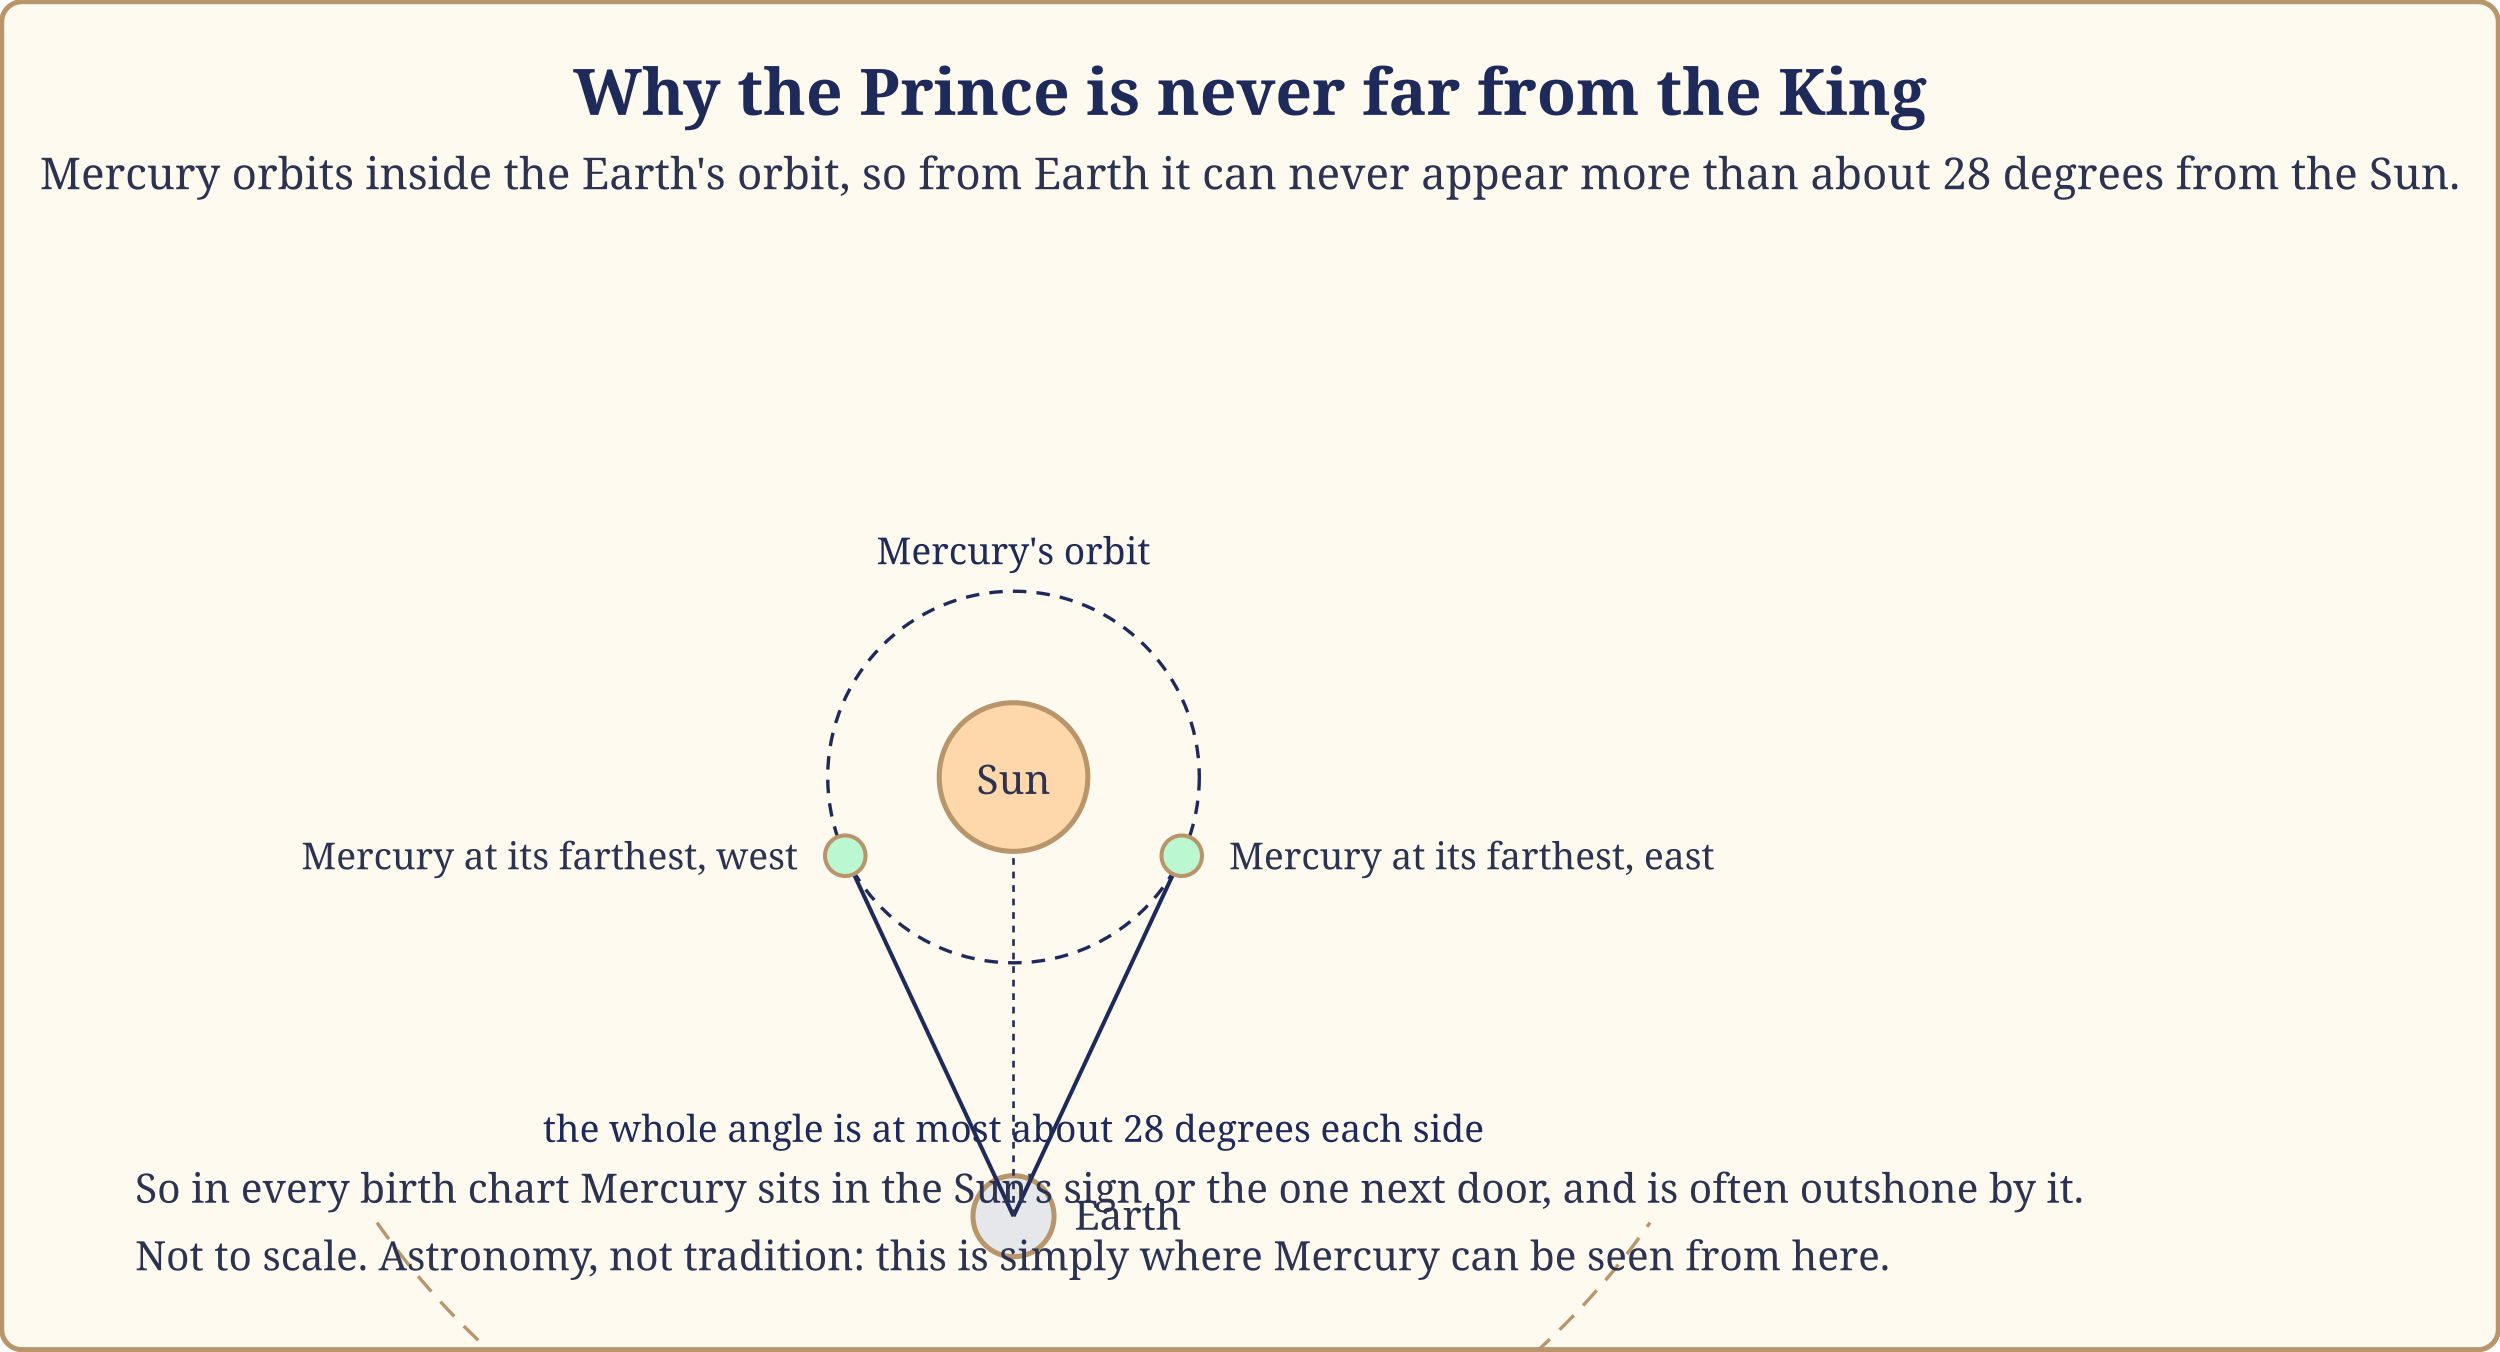
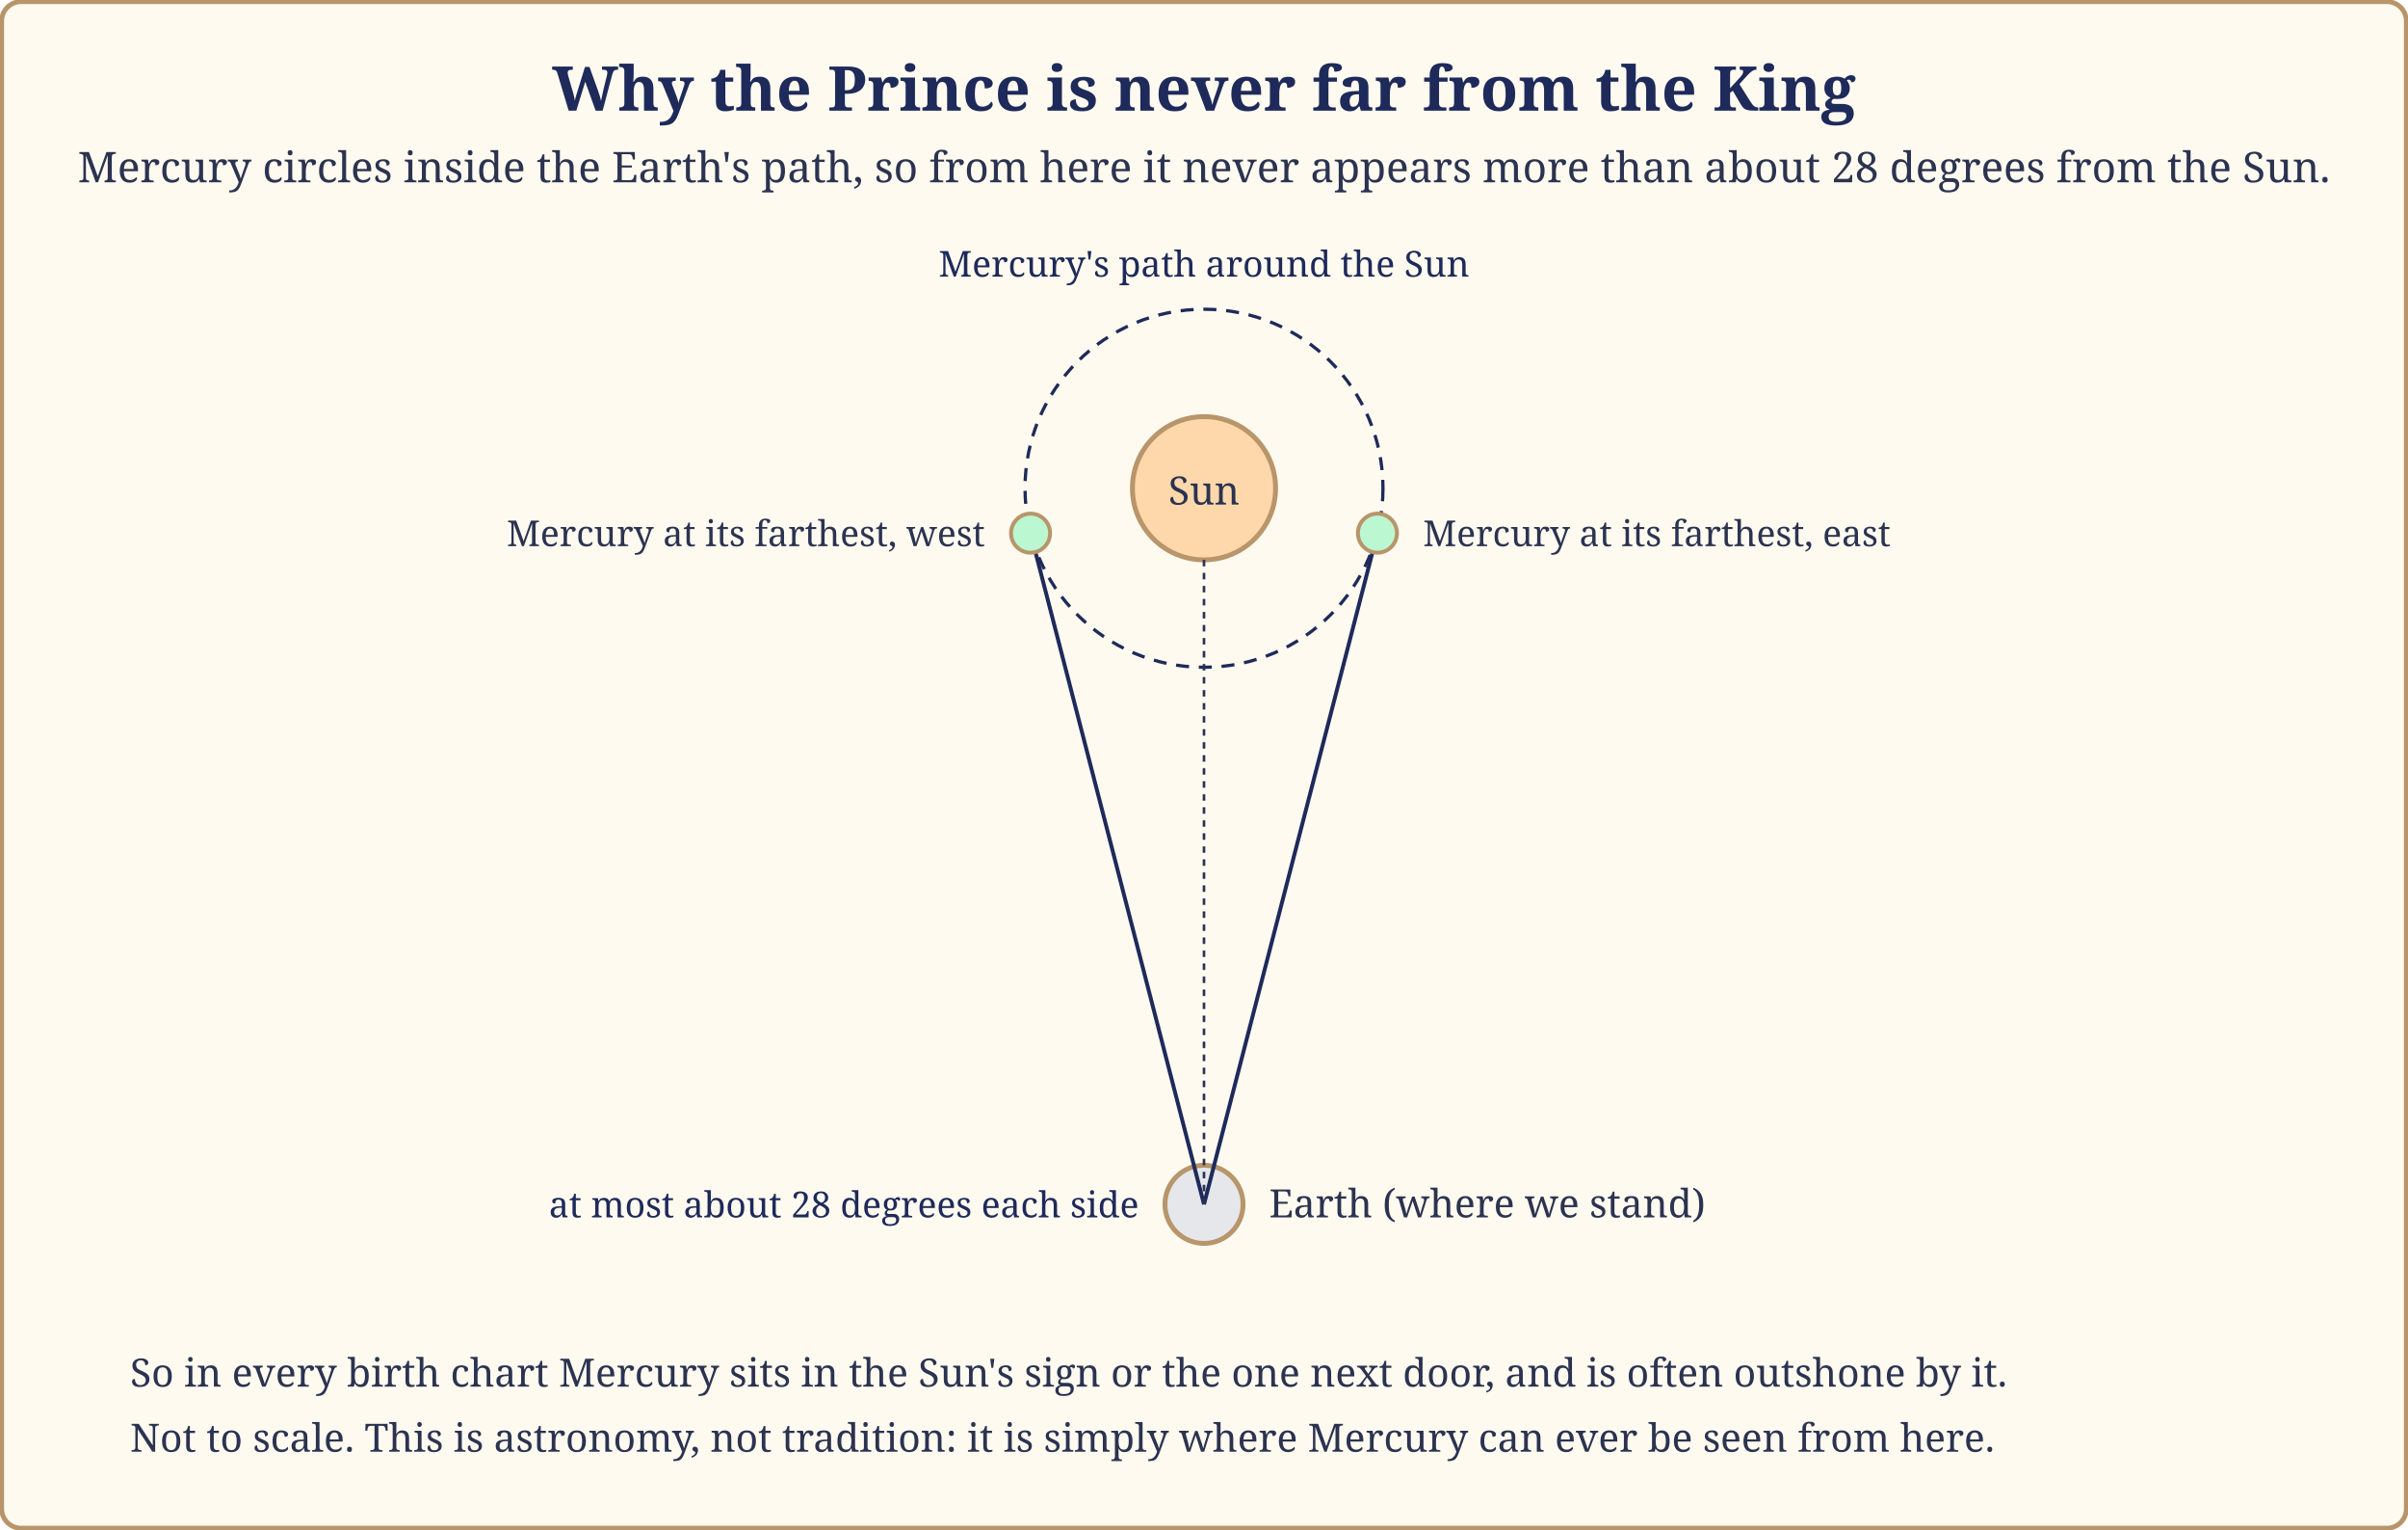
- <svg xmlns="http://www.w3.org/2000/svg" width="740" height="400" viewBox="0 0 740 400">
-   <rect x="0.5" y="0.5" width="739" height="399" fill="#fffaf0" stroke="#b8956a" stroke-width="1.5" rx="6" />
+ <svg xmlns="http://www.w3.org/2000/svg" width="740" height="470" viewBox="0 0 740 470">
+   <rect x="0.5" y="0.5" width="739" height="469" fill="#fffaf0" stroke="#b8956a" stroke-width="1.5" rx="6" />
  <text x="370.0" y="34" text-anchor="middle" font-family="Georgia, serif" font-size="19" font-weight="bold" fill="#1e2a5a">Why the Prince is never far from the King</text>
-   <text x="370.0" y="56" text-anchor="middle" font-family="Georgia, serif" font-size="13" fill="#2b3350">Mercury orbits inside the Earth's orbit, so from Earth it can never appear more than about 28 degrees from the Sun.</text>
-   <circle cx="300" cy="230" r="22" fill="#fed7aa" stroke="#b8956a" stroke-width="1.5" />
-   <text x="300" y="235" text-anchor="middle" font-family="Georgia, serif" font-size="12" fill="#2b3350">Sun</text>
-   <circle cx="300" cy="230" r="55" fill="none" stroke="#1e2a5a" stroke-width="1" stroke-dasharray="4 3" />
-   <text x="300" y="167" text-anchor="middle" font-family="Georgia, serif" font-size="11" fill="#1e2a5a">Mercury's orbit</text>
-   <path d="M 111.6 361.9 A 230 230 0 0 0 488.4 361.9" fill="none" stroke="#b8956a" stroke-width="1" stroke-dasharray="6 4" />
-   <circle cx="300" cy="360" r="12" fill="#e5e7eb" stroke="#b8956a" stroke-width="1.5" />
-   <text x="318" y="364" font-family="Georgia, serif" font-size="12" fill="#2b3350">Earth</text>
-   <line x1="300" y1="360" x2="349.8" y2="253.3" stroke="#1e2a5a" stroke-width="1.2" />
-   <circle cx="349.8" cy="253.3" r="6" fill="#bbf7d0" stroke="#b8956a" stroke-width="1.2" />
-   <text x="363.8" y="257.3" text-anchor="start" font-family="Georgia, serif" font-size="11" fill="#2b3350">Mercury at its farthest, east</text>
-   <line x1="300" y1="360" x2="250.2" y2="253.3" stroke="#1e2a5a" stroke-width="1.2" />
-   <circle cx="250.2" cy="253.3" r="6" fill="#bbf7d0" stroke="#b8956a" stroke-width="1.2" />
-   <text x="236.2" y="257.3" text-anchor="end" font-family="Georgia, serif" font-size="11" fill="#2b3350">Mercury at its farthest, west</text>
-   <line x1="300" y1="360" x2="300" y2="252" stroke="#2b3350" stroke-width="0.8" stroke-dasharray="2 2" />
-   <text x="300" y="338" text-anchor="middle" font-family="Georgia, serif" font-size="11" fill="#1e2a5a">the whole angle is at most about 28 degrees each side</text>
-   <text x="40" y="356" font-family="Georgia, serif" font-size="12" fill="#2b3350">So in every birth chart Mercury sits in the Sun's sign or the one next door, and is often outshone by it.</text>
-   <text x="40" y="376" font-family="Georgia, serif" font-size="12" fill="#2b3350">Not to scale. Astronomy, not tradition: this is simply where Mercury can be seen from here.</text>
+   <text x="370.0" y="56" text-anchor="middle" font-family="Georgia, serif" font-size="13" fill="#2b3350">Mercury circles inside the Earth's path, so from here it never appears more than about 28 degrees from the Sun.</text>
+   <circle cx="370" cy="150" r="22" fill="#fed7aa" stroke="#b8956a" stroke-width="1.5" />
+   <text x="370" y="155" text-anchor="middle" font-family="Georgia, serif" font-size="12" fill="#2b3350">Sun</text>
+   <circle cx="370" cy="150" r="55" fill="none" stroke="#1e2a5a" stroke-width="1" stroke-dasharray="4 3" />
+   <text x="370" y="85" text-anchor="middle" font-family="Georgia, serif" font-size="11" fill="#1e2a5a">Mercury's path around the Sun</text>
+   <circle cx="370" cy="370" r="12" fill="#e5e7eb" stroke="#b8956a" stroke-width="1.5" />
+   <text x="390" y="374" font-family="Georgia, serif" font-size="12" fill="#2b3350">Earth (where we stand)</text>
+   <line x1="370" y1="370" x2="423.3" y2="163.8" stroke="#1e2a5a" stroke-width="1.2" />
+   <circle cx="423.3" cy="163.8" r="6" fill="#bbf7d0" stroke="#b8956a" stroke-width="1.2" />
+   <text x="437.3" y="167.8" text-anchor="start" font-family="Georgia, serif" font-size="11" fill="#2b3350">Mercury at its farthest, east</text>
+   <line x1="370" y1="370" x2="316.7" y2="163.8" stroke="#1e2a5a" stroke-width="1.2" />
+   <circle cx="316.7" cy="163.8" r="6" fill="#bbf7d0" stroke="#b8956a" stroke-width="1.2" />
+   <text x="302.7" y="167.8" text-anchor="end" font-family="Georgia, serif" font-size="11" fill="#2b3350">Mercury at its farthest, west</text>
+   <line x1="370" y1="370" x2="370" y2="172" stroke="#2b3350" stroke-width="0.8" stroke-dasharray="2 2" />
+   <text x="350" y="374" text-anchor="end" font-family="Georgia, serif" font-size="11" fill="#1e2a5a">at most about 28 degrees each side</text>
+   <text x="40" y="426" font-family="Georgia, serif" font-size="12" fill="#2b3350">So in every birth chart Mercury sits in the Sun's sign or the one next door, and is often outshone by it.</text>
+   <text x="40" y="446" font-family="Georgia, serif" font-size="12" fill="#2b3350">Not to scale. This is astronomy, not tradition: it is simply where Mercury can ever be seen from here.</text>
</svg>
